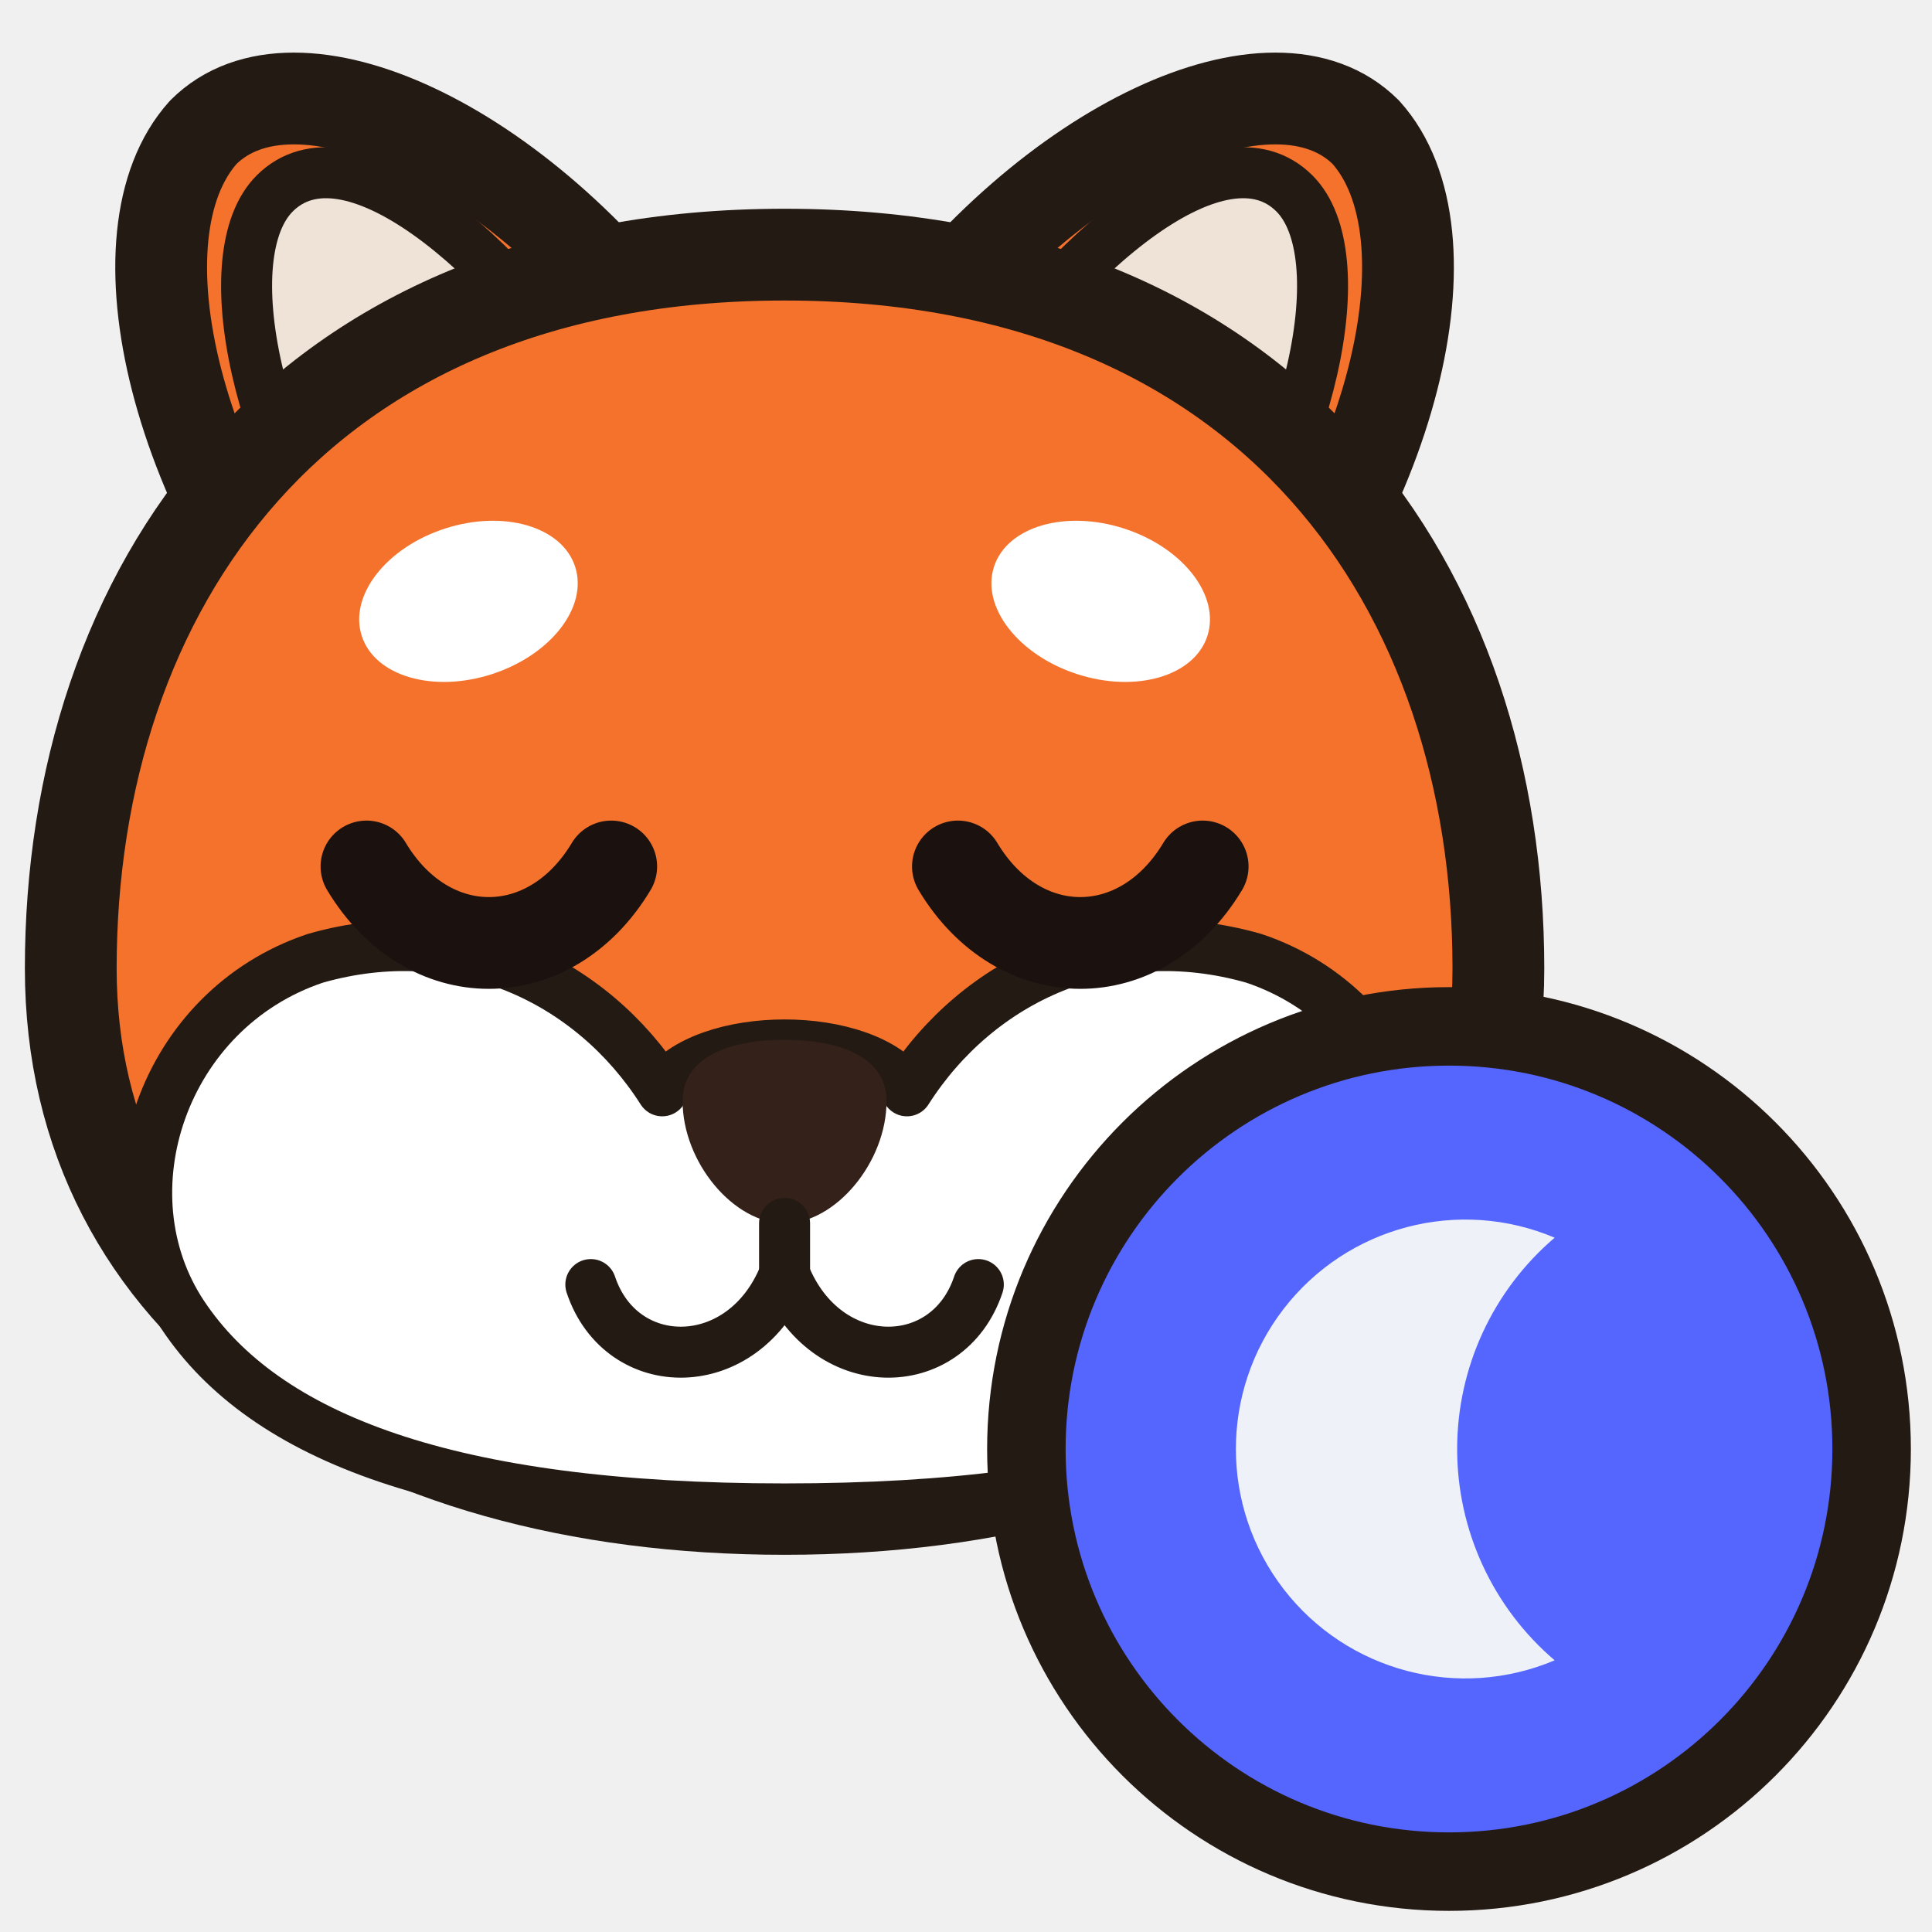
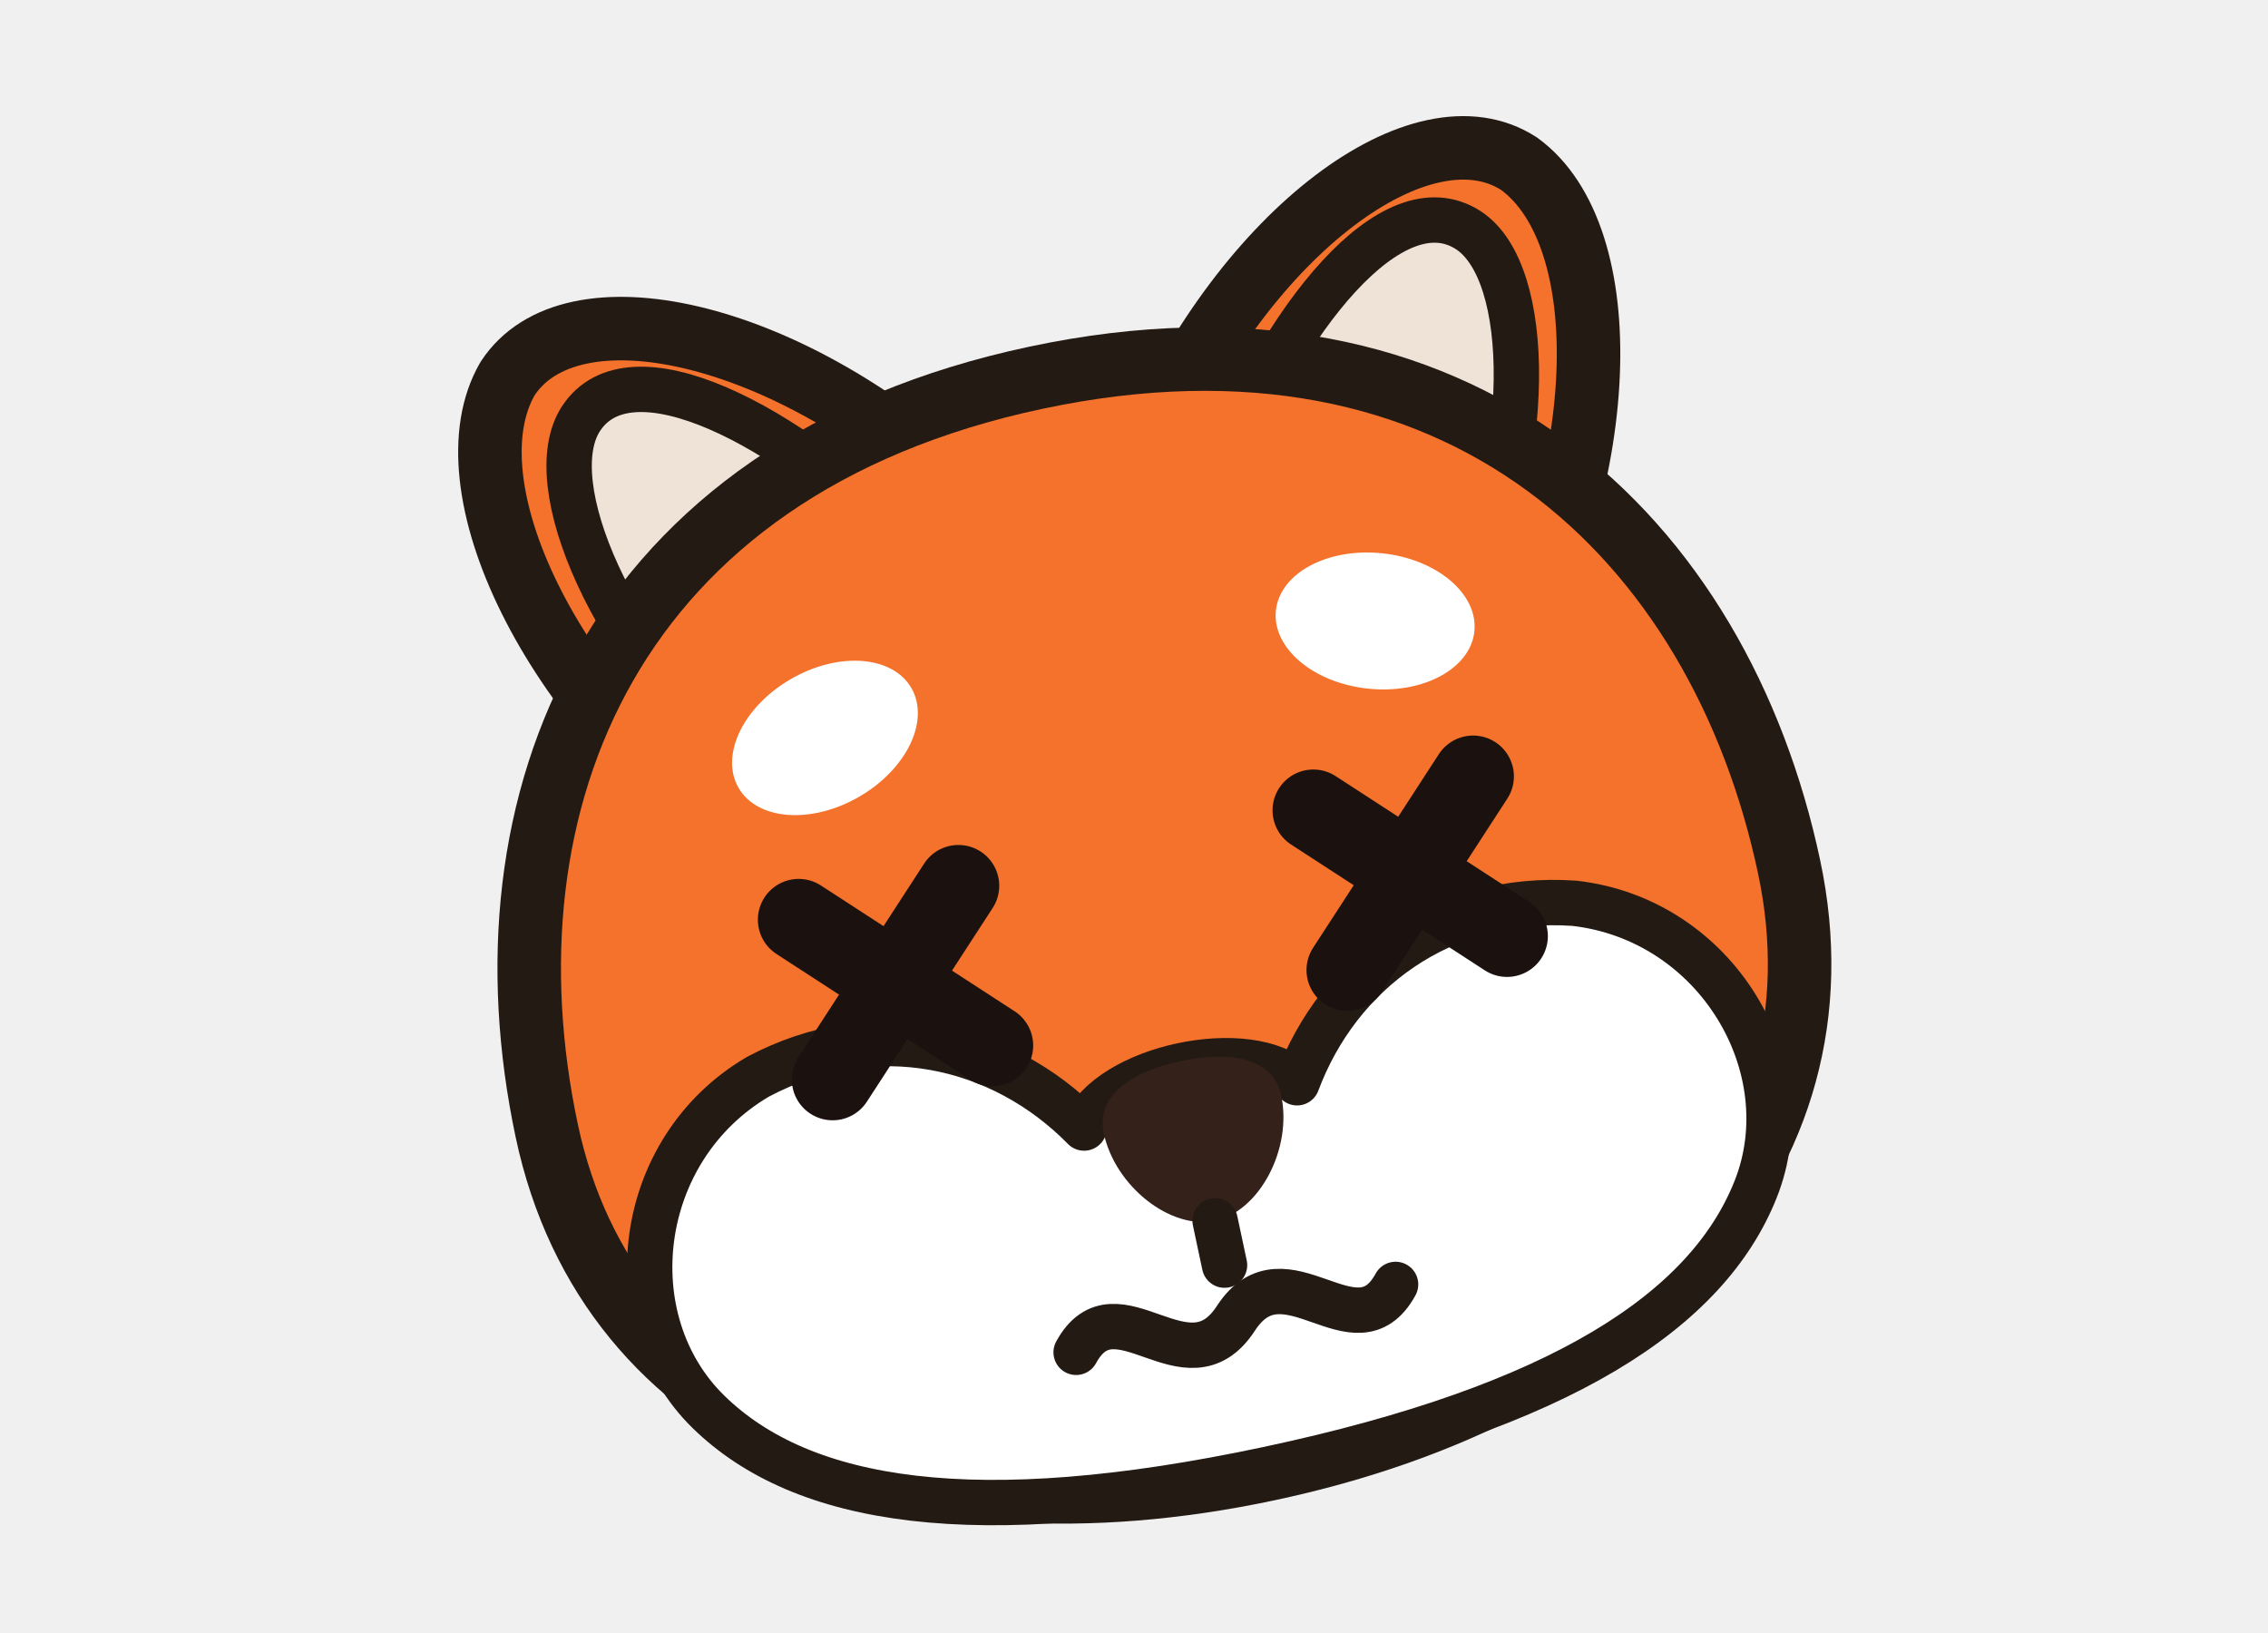
- <svg xmlns="http://www.w3.org/2000/svg" viewBox="0 0 64 64" width="64" height="64">
-   <g transform="translate(-24.68 -3.05) scale(0.3378)" stroke="#241A14" stroke-width="9" stroke-linejoin="round" stroke-linecap="round">
+ <svg xmlns="http://www.w3.org/2000/svg" viewBox="0 0 200 144" width="200" height="144">
+   <g transform="translate(100 74) rotate(-12) scale(0.8) translate(-150 -86)" stroke="#241A14" stroke-width="7" stroke-linejoin="round" stroke-linecap="round">
    <path d="M 108 78 C 90 58 84 32 93 22 C 102 13 124 23 139 44 Z" fill="#F4722B" />
    <path d="M 110 70 C 98 54 94 34 100 28 C 107 21 122 33 133 50 Z" fill="#EFE3D8" stroke-width="5" />
    <path d="M 192 78 C 210 58 216 32 207 22 C 198 13 176 23 161 44 Z" fill="#F4722B" />
    <path d="M 190 70 C 202 54 206 34 200 28 C 193 21 178 33 167 50 Z" fill="#EFE3D8" stroke-width="5" />
    <path d="M 150 34 C 198 34 220 67 220 104 C 220 137 191 157 150 157 C 109 157 80 137 80 104 C 80 67 102 34 150 34 Z" fill="#F4722B" />
    <path d="M 104 103 C 118 99 131 105 138 116 C 142 110 158 110 162 116 C 169 105 182 99 196 103 C 211 108 217 126 209 138 C 201 150 183 157 150 157 C 117 157 99 150 91 138 C 83 126 89 108 104 103 Z" fill="#FFFFFF" stroke-width="5" />
    <g stroke="none" fill="#FFFFFF">
      <ellipse cx="119" cy="68" rx="11" ry="7.5" transform="rotate(-18 119 68)" />
      <ellipse cx="181" cy="68" rx="11" ry="7.5" transform="rotate(18 181 68)" />
    </g>
    <g fill="none" stroke="#1B1210" stroke-width="9">
-       <path d="M 109 94 C 115 104 127 104 133 94" />
-       <path d="M 167 94 C 173 104 185 104 191 94" />
+       <path d="M 112 87 L 130 105" />
+       <path d="M 130 87 L 112 105" />
+       <path d="M 170 87 L 188 105" />
+       <path d="M 188 87 L 170 105" />
    </g>
    <path d="M 140 117 C 140 113 144 111 150 111 C 156 111 160 113 160 117 C 160 123 155 129 150 129 C 145 129 140 123 140 117 Z" fill="#33211A" stroke="none" />
    <g fill="none" stroke-width="5">
      <path d="M 150 129 L 150 134" />
-       <path d="M 150 134 C 146 144 134 144 131 135" />
-       <path d="M 150 134 C 154 144 166 144 169 135" />
+       <path d="M 132 140 C 138 133 143 147 150 140 C 157 133 162 147 168 140" />
    </g>
  </g>
-   <g stroke="#241A14" stroke-width="2.6" stroke-linejoin="round">
-     <circle cx="48" cy="48" r="14" fill="#5566FF" />
-     <path d="M 51.5 41 A 7.6 7.6 0 1 0 51.5 55 A 9.2 9.2 0 0 1 51.5 41 Z" fill="#EEF1F8" stroke="none" />
-   </g>
</svg>
